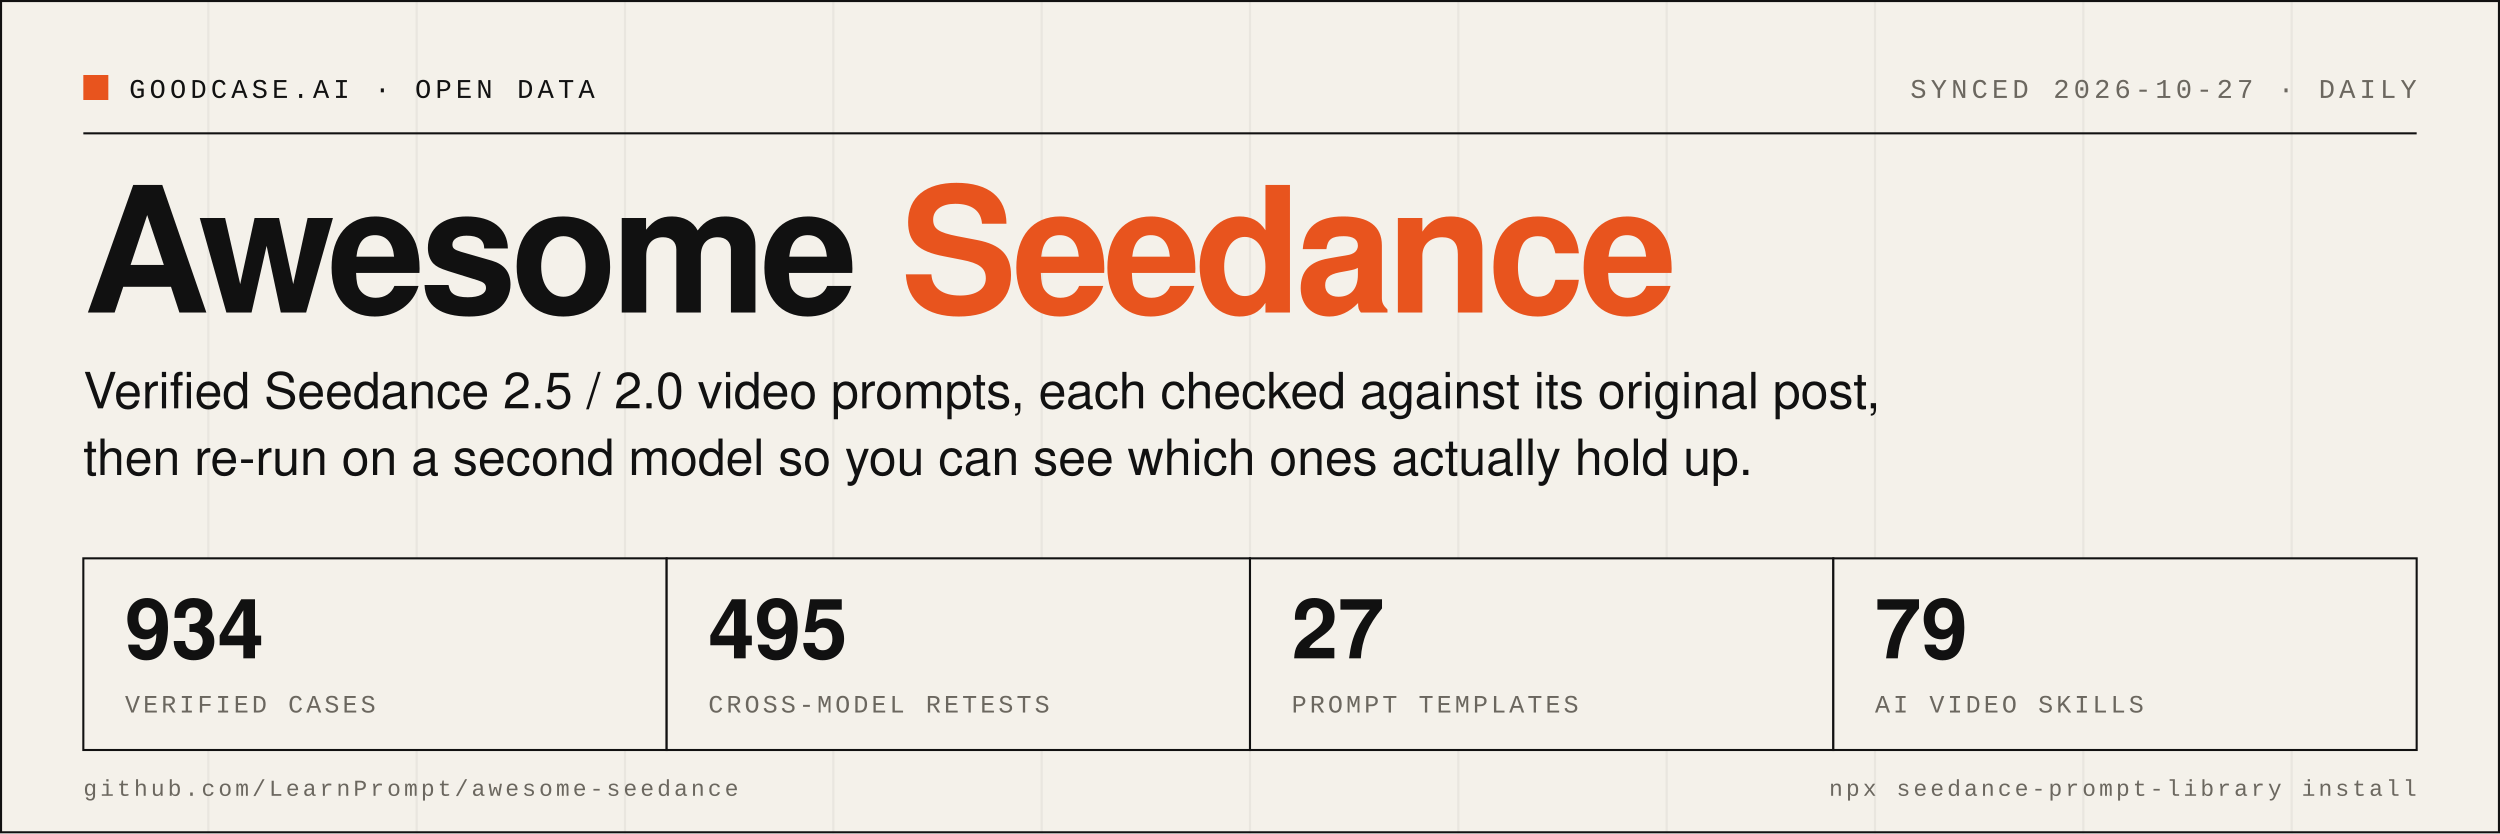
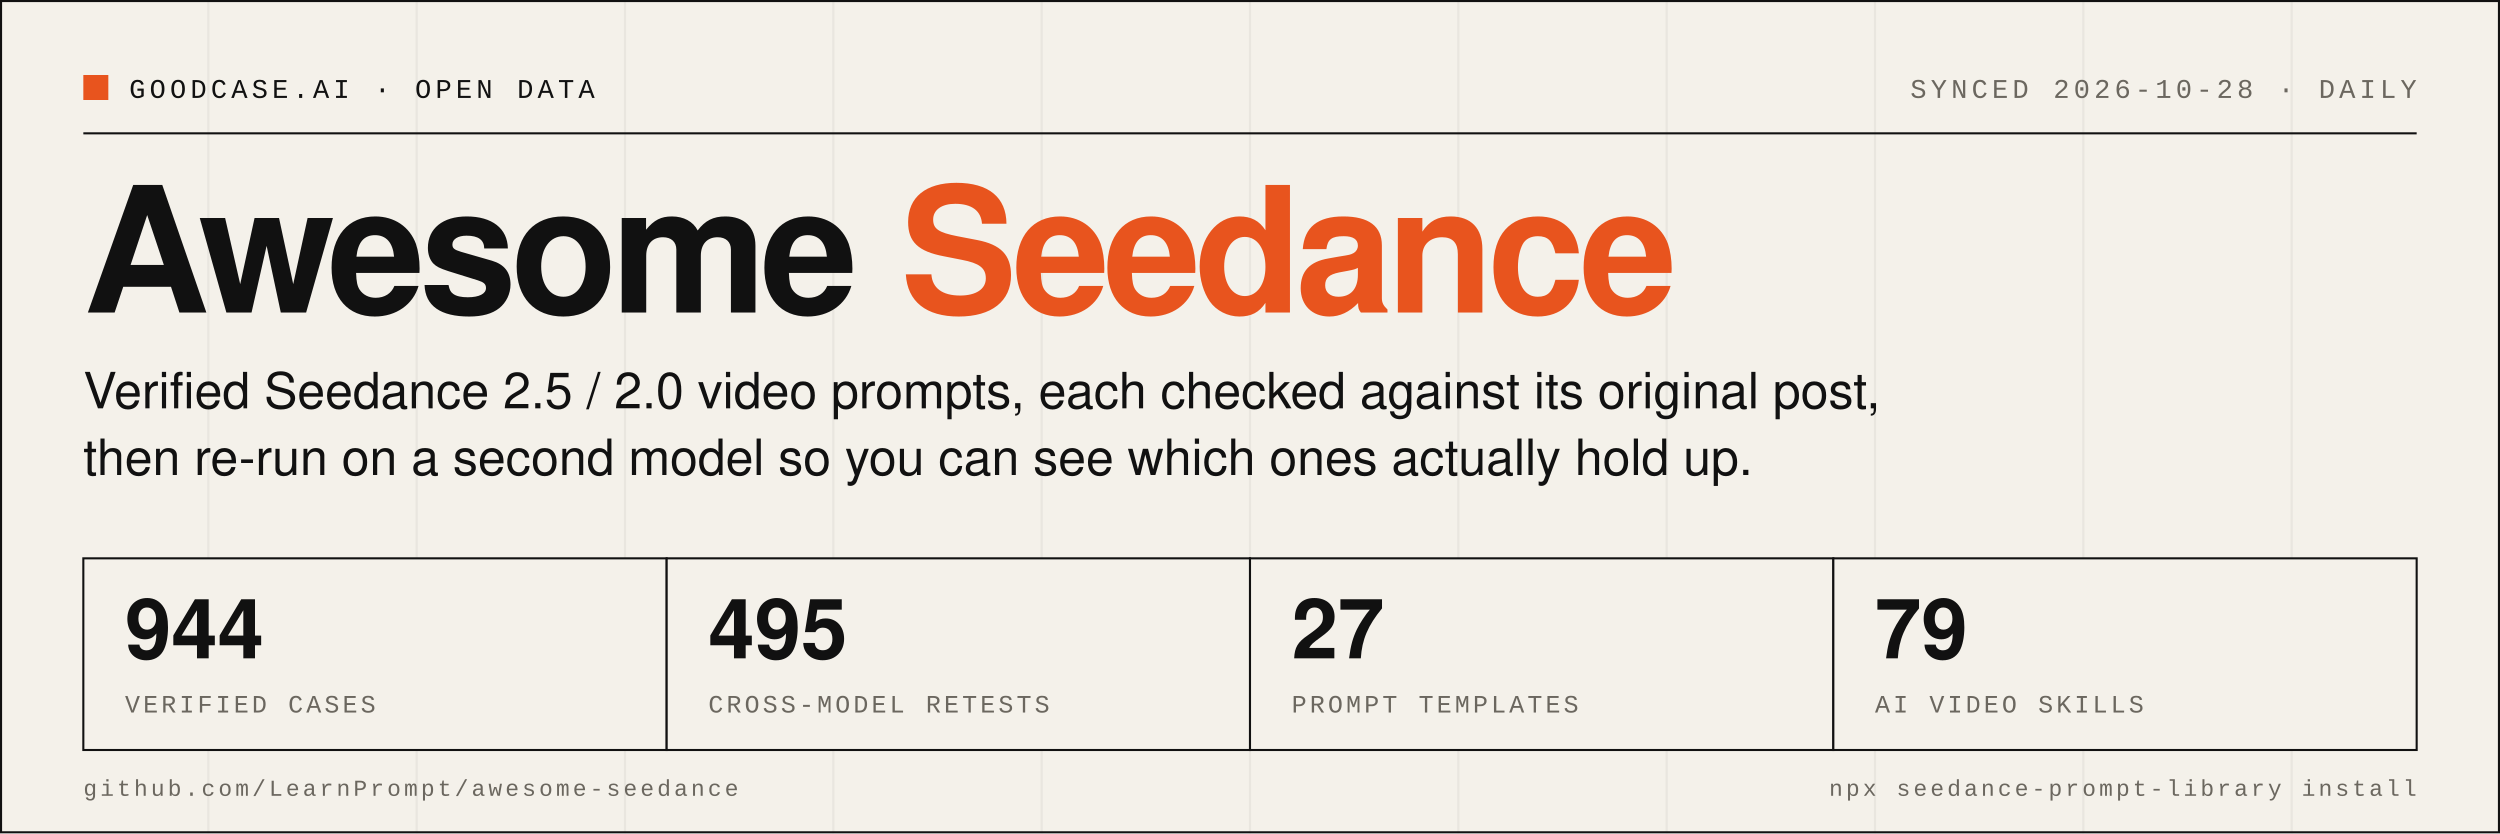
- <svg xmlns="http://www.w3.org/2000/svg" width="1200" height="400" viewBox="0 0 1200 400" role="img" aria-label="Awesome Seedance: 934 verified cases, 495 cross-model retests, 27 prompt templates, 79 AI video skills">
+ <svg xmlns="http://www.w3.org/2000/svg" width="1200" height="400" viewBox="0 0 1200 400" role="img" aria-label="Awesome Seedance: 944 verified cases, 495 cross-model retests, 27 prompt templates, 79 AI video skills">
  <rect width="1200" height="400" fill="#F4F1EA" />
  <line x1="0" y1="0" x2="0" y2="400" stroke="#111111" stroke-opacity="0.05" stroke-width="1" />
  <line x1="100" y1="0" x2="100" y2="400" stroke="#111111" stroke-opacity="0.05" stroke-width="1" />
  <line x1="200" y1="0" x2="200" y2="400" stroke="#111111" stroke-opacity="0.05" stroke-width="1" />
  <line x1="300" y1="0" x2="300" y2="400" stroke="#111111" stroke-opacity="0.05" stroke-width="1" />
  <line x1="400" y1="0" x2="400" y2="400" stroke="#111111" stroke-opacity="0.05" stroke-width="1" />
  <line x1="500" y1="0" x2="500" y2="400" stroke="#111111" stroke-opacity="0.05" stroke-width="1" />
  <line x1="600" y1="0" x2="600" y2="400" stroke="#111111" stroke-opacity="0.05" stroke-width="1" />
  <line x1="700" y1="0" x2="700" y2="400" stroke="#111111" stroke-opacity="0.05" stroke-width="1" />
  <line x1="800" y1="0" x2="800" y2="400" stroke="#111111" stroke-opacity="0.05" stroke-width="1" />
  <line x1="900" y1="0" x2="900" y2="400" stroke="#111111" stroke-opacity="0.05" stroke-width="1" />
  <line x1="1000" y1="0" x2="1000" y2="400" stroke="#111111" stroke-opacity="0.05" stroke-width="1" />
  <line x1="1100" y1="0" x2="1100" y2="400" stroke="#111111" stroke-opacity="0.05" stroke-width="1" />
  <rect x="0.5" y="0.5" width="1199" height="399" fill="none" stroke="#111111" stroke-width="1" />
  <rect x="40" y="36" width="12" height="12" fill="#E8541E" />
  <text x="62" y="47" font-family="SFMono-Regular, Menlo, Consolas, 'Liberation Mono', monospace" font-size="13" letter-spacing="2" fill="#111111">GOODCASE.AI · OPEN DATA</text>
-   <text x="1160" y="47" text-anchor="end" font-family="SFMono-Regular, Menlo, Consolas, 'Liberation Mono', monospace" font-size="13" letter-spacing="2" fill="#6B675F">SYNCED 2026-10-27 · DAILY</text>
+   <text x="1160" y="47" text-anchor="end" font-family="SFMono-Regular, Menlo, Consolas, 'Liberation Mono', monospace" font-size="13" letter-spacing="2" fill="#6B675F">SYNCED 2026-10-28 · DAILY</text>
  <line x1="40" y1="64" x2="1160" y2="64" stroke="#111111" stroke-width="1" />
  <text x="40" y="150" font-family="Helvetica Neue, Helvetica, Arial, 'PingFang SC', sans-serif" font-size="84" font-weight="800" letter-spacing="-3" fill="#111111">Awesome <tspan fill="#E8541E">Seedance</tspan>
  </text>
  <text x="40" y="196" font-family="Helvetica Neue, Helvetica, Arial, 'PingFang SC', sans-serif" font-size="24" fill="#111111">Verified Seedance 2.5 / 2.0 video prompts, each checked against its original post,</text>
  <text x="40" y="228" font-family="Helvetica Neue, Helvetica, Arial, 'PingFang SC', sans-serif" font-size="24" fill="#111111">then re-run on a second model so you can see which ones actually hold up.</text>
  <rect x="40" y="268" width="280" height="92" fill="#F4F1EA" stroke="#111111" stroke-width="1" />
-   <text x="60" y="316" font-family="Helvetica Neue, Helvetica, Arial, 'PingFang SC', sans-serif" font-size="40" font-weight="700" fill="#111111">934</text>
+   <text x="60" y="316" font-family="Helvetica Neue, Helvetica, Arial, 'PingFang SC', sans-serif" font-size="40" font-weight="700" fill="#111111">944</text>
  <text x="60" y="342" font-family="SFMono-Regular, Menlo, Consolas, 'Liberation Mono', monospace" font-size="12" letter-spacing="1.5" fill="#6B675F">VERIFIED CASES</text>
  <rect x="320" y="268" width="280" height="92" fill="#F4F1EA" stroke="#111111" stroke-width="1" />
  <text x="340" y="316" font-family="Helvetica Neue, Helvetica, Arial, 'PingFang SC', sans-serif" font-size="40" font-weight="700" fill="#111111">495</text>
  <text x="340" y="342" font-family="SFMono-Regular, Menlo, Consolas, 'Liberation Mono', monospace" font-size="12" letter-spacing="1.5" fill="#6B675F">CROSS-MODEL RETESTS</text>
  <rect x="600" y="268" width="280" height="92" fill="#F4F1EA" stroke="#111111" stroke-width="1" />
  <text x="620" y="316" font-family="Helvetica Neue, Helvetica, Arial, 'PingFang SC', sans-serif" font-size="40" font-weight="700" fill="#111111">27</text>
  <text x="620" y="342" font-family="SFMono-Regular, Menlo, Consolas, 'Liberation Mono', monospace" font-size="12" letter-spacing="1.5" fill="#6B675F">PROMPT TEMPLATES</text>
  <rect x="880" y="268" width="280" height="92" fill="#F4F1EA" stroke="#111111" stroke-width="1" />
  <text x="900" y="316" font-family="Helvetica Neue, Helvetica, Arial, 'PingFang SC', sans-serif" font-size="40" font-weight="700" fill="#111111">79</text>
  <text x="900" y="342" font-family="SFMono-Regular, Menlo, Consolas, 'Liberation Mono', monospace" font-size="12" letter-spacing="1.5" fill="#6B675F">AI VIDEO SKILLS</text>
  <text x="40" y="382" font-family="SFMono-Regular, Menlo, Consolas, 'Liberation Mono', monospace" font-size="11" letter-spacing="1.5" fill="#6B675F">github.com/LearnPrompt/awesome-seedance</text>
  <text x="1160" y="382" text-anchor="end" font-family="SFMono-Regular, Menlo, Consolas, 'Liberation Mono', monospace" font-size="11" letter-spacing="1.5" fill="#6B675F">npx seedance-prompt-library install</text>
</svg>
